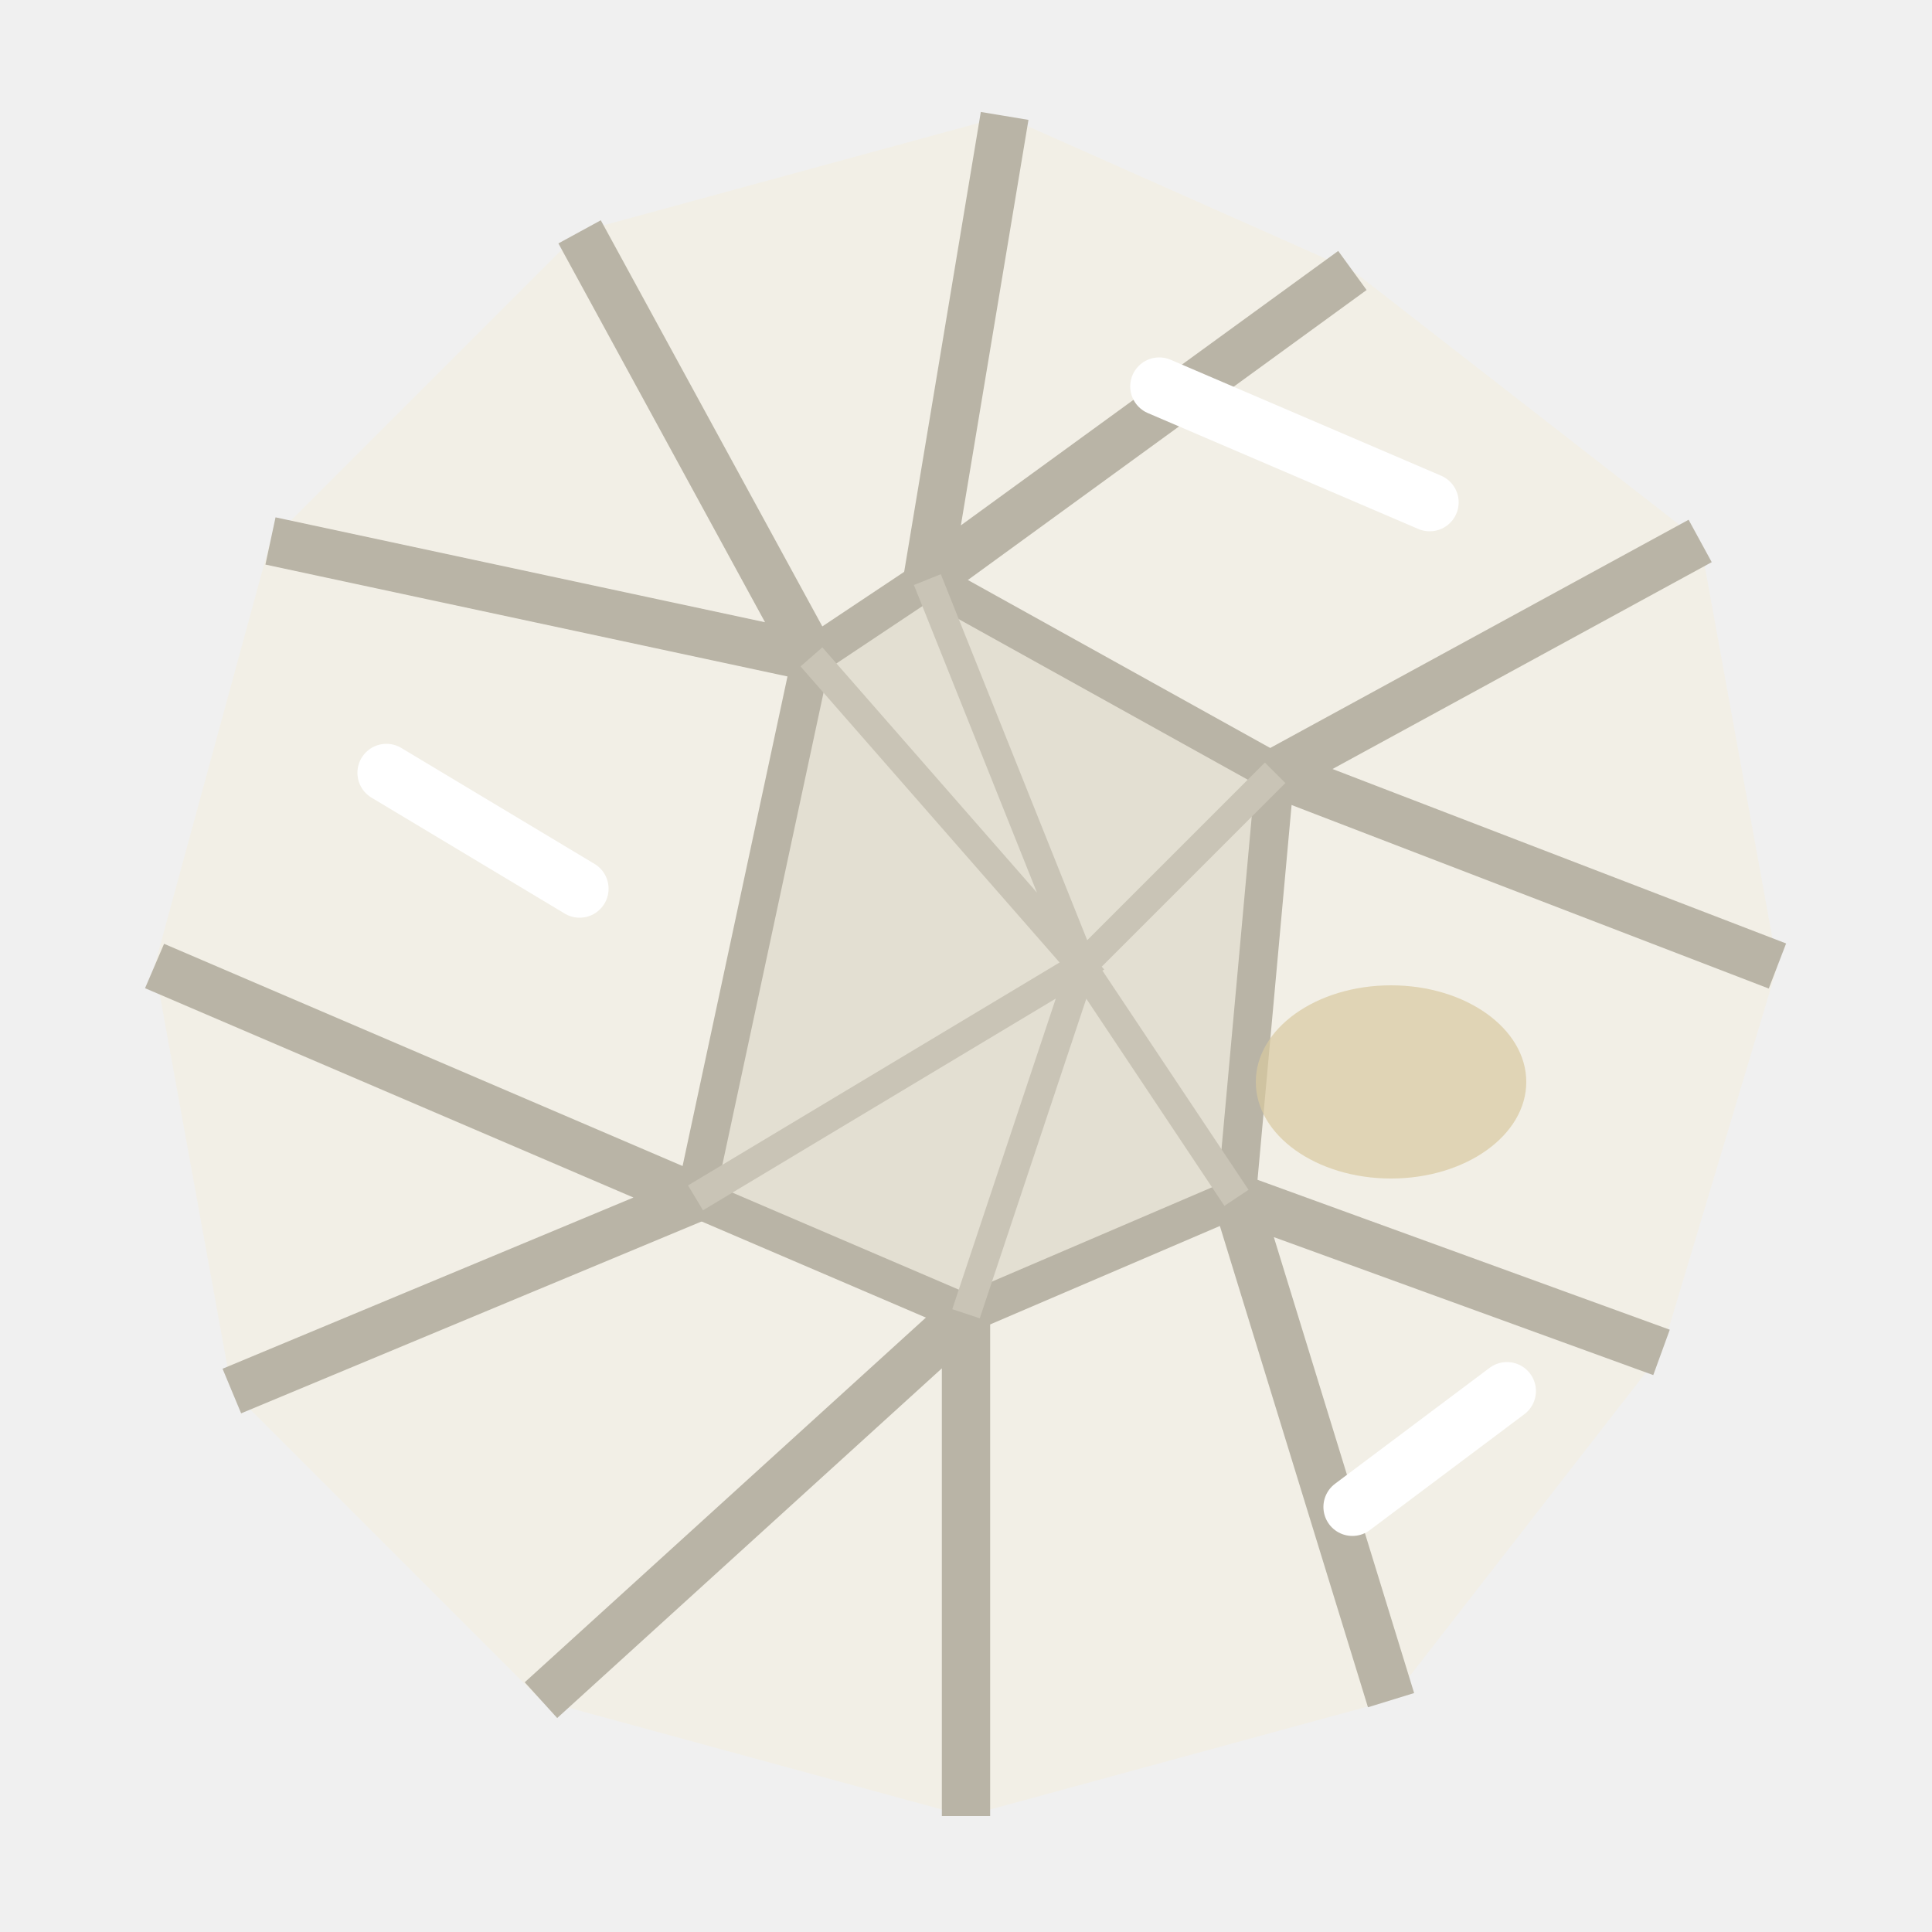
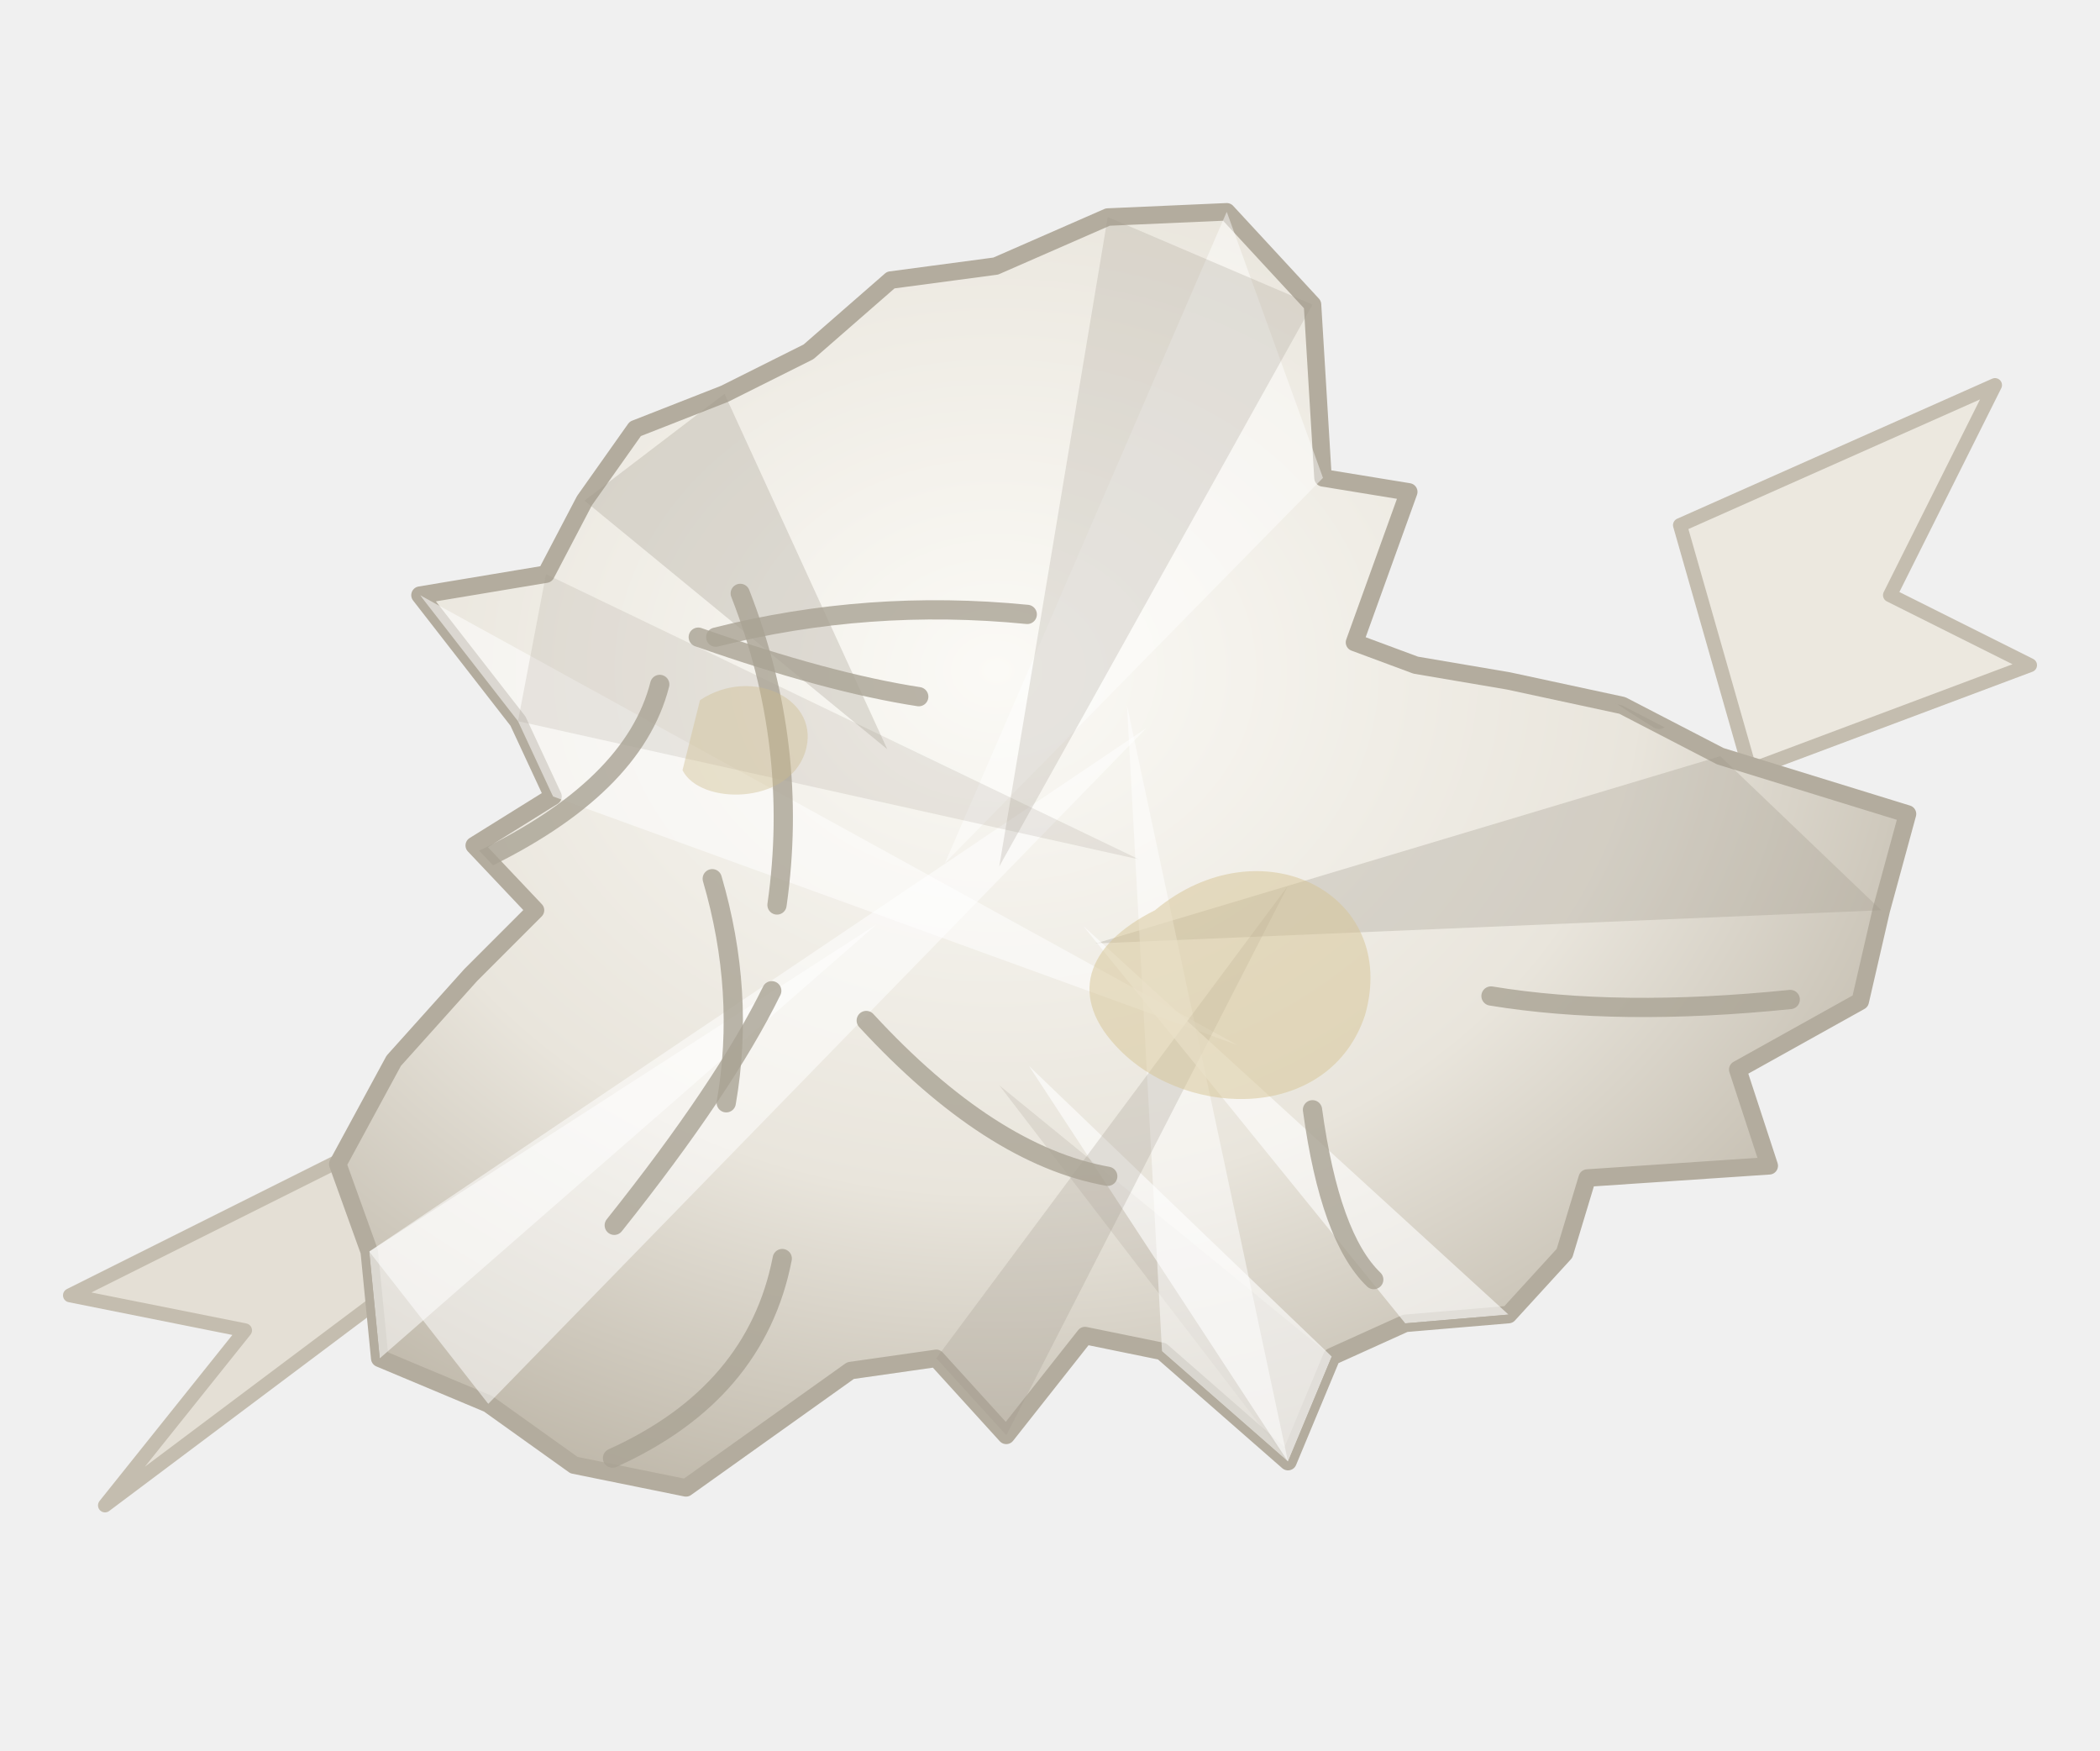
- <svg xmlns="http://www.w3.org/2000/svg" viewBox="0 0 100 100">
-   <path d="M30 12 L52 6 L70 14 L88 28 L92 50 L86 70 L72 88 L50 94 L28 88 L12 72 L8 50 L14 28 Z" fill="#f2efe6" />
-   <path d="M30 12 L42 34 L14 28 M52 6 L48 30 L70 14 M88 28 L66 40 L92 50 M86 70 L64 62 L72 88 M50 94 L50 68 L28 88 M12 72 L36 62 L8 50" fill="none" stroke="#b9b4a6" stroke-width="2.5" stroke-linejoin="round" />
-   <path d="M42 34 L48 30 L66 40 L64 62 L50 68 L36 62 Z" fill="#e3dfd2" stroke="#b9b4a6" stroke-width="2" />
-   <path d="M48 30 L56 50 L66 40 M56 50 L50 68 M56 50 L64 62 M36 62 L56 50 L42 34" fill="none" stroke="#c9c4b6" stroke-width="1.5" />
-   <path d="M20 40 L30 46 M70 78 L78 72 M60 20 L74 26" stroke="#ffffff" stroke-width="3" stroke-linecap="round" />
-   <ellipse cx="72" cy="56" rx="7" ry="5" fill="#d9c9a0" opacity="0.7" />
+ <svg xmlns="http://www.w3.org/2000/svg" viewBox="0 0 120 100">
+   <defs>
+     <radialGradient id="shade" cx="42%" cy="36%" r="68%">
+       <stop offset="0" stop-color="#fbfaf6" />
+       <stop offset="0.6" stop-color="#e9e5dc" />
+       <stop offset="1" stop-color="#bfb8aa" />
+     </radialGradient>
+     <clipPath id="c">
+       <path d="M107.5 52.0 L106.3 57.2 L99.3 61.1 L101.1 66.6 L90.7 67.3 L89.4 71.6 L86.2 75.1 L80.3 75.6 L76.1 77.5 L73.6 83.5 L66.4 77.2 L62.0 76.3 L57.5 82.0 L53.5 77.6 L48.6 78.3 L39.2 85.0 L32.8 83.7 L27.9 80.2 L21.7 77.6 L21.1 71.5 L19.3 66.5 L22.5 60.6 L26.9 55.7 L30.6 52.0 L27.1 48.3 L31.6 45.5 L29.6 41.2 L24.0 34.0 L31.2 32.8 L33.4 28.6 L36.3 24.5 L41.4 22.5 L46.2 20.1 L50.9 16.0 L56.9 15.2 L63.3 12.4 L70.1 12.1 L75.0 17.4 L75.6 27.3 L80.5 28.1 L77.4 36.7 L80.9 38.0 L86.2 38.9 L92.7 40.3 L98.3 43.2 L109.0 46.5 Z" />
+     </clipPath>
+   </defs>
+   <path d="M96 30 L114 22 L108 34 L116 38 L100 44 Z" fill="#ece8df" stroke="#c4bdaf" stroke-width="0.8" stroke-linejoin="round" />
+   <path d="M22 74 L6 86 L14 76 L4 74 L20 66 Z" fill="#e4dfd5" stroke="#c4bdaf" stroke-width="0.8" stroke-linejoin="round" />
+   <path d="M107.5 52.0 L106.3 57.2 L99.3 61.1 L101.1 66.6 L90.7 67.3 L89.4 71.6 L86.2 75.1 L80.3 75.6 L76.1 77.5 L73.6 83.5 L66.4 77.2 L62.0 76.3 L57.5 82.0 L53.5 77.6 L48.6 78.3 L39.2 85.0 L32.8 83.7 L27.9 80.2 L21.7 77.6 L21.1 71.5 L19.3 66.5 L22.5 60.6 L26.9 55.7 L30.6 52.0 L27.1 48.3 L31.6 45.5 L29.6 41.2 L24.0 34.0 L31.2 32.8 L33.4 28.6 L36.3 24.5 L41.4 22.5 L46.2 20.1 L50.9 16.0 L56.9 15.2 L63.3 12.4 L70.1 12.1 L75.0 17.4 L75.6 27.3 L80.5 28.1 L77.4 36.7 L80.9 38.0 L86.2 38.9 L92.7 40.3 L98.3 43.2 L109.0 46.5 Z" fill="url(#shade)" stroke="#b3ac9e" stroke-width="1" stroke-linejoin="round" />
+   <g clip-path="url(#c)">
+     <path d="M62.6 53.9 L98.3 43.2 L107.5 52.0 Z" fill="#9e978a" opacity="0.30" />
+     <path d="M65.5 41.6 L27.9 80.2 L21.1 71.5 Z" fill="#ffffff" opacity="0.53" />
+     <path d="M54.0 49.3 L70.1 12.1 L75.6 27.3 Z" fill="#ffffff" opacity="0.46" />
+     <path d="M50.7 42.8 L33.4 28.6 L41.4 22.5 Z" fill="#9e978a" opacity="0.29" />
+     <path d="M57.1 62.0 L76.1 77.5 L73.6 83.5 Z" fill="#9e978a" opacity="0.20" />
+     <path d="M70.7 59.7 L31.6 45.5 L24.0 34.0 Z" fill="#ffffff" opacity="0.52" />
+     <path d="M65.1 49.1 L29.6 41.2 L31.2 32.8 Z" fill="#9e978a" opacity="0.19" />
+     <path d="M64.4 40.3 L73.6 83.5 L66.4 77.2 Z" fill="#ffffff" opacity="0.50" />
+     <path d="M50.1 52.8 L21.7 77.6 L21.1 71.5 Z" fill="#ffffff" opacity="0.53" />
+     <path d="M58.8 60.9 L76.1 77.5 L73.6 83.5 Z" fill="#ffffff" opacity="0.62" />
+     <path d="M57.1 49.5 L63.3 12.4 L75.0 17.4 Z" fill="#9e978a" opacity="0.24" />
+     <path d="M73.6 50.6 L57.5 82.0 L53.5 77.6 Z" fill="#9e978a" opacity="0.26" />
+     <path d="M61.9 52.9 L86.2 75.1 L80.3 75.6 Z" fill="#ffffff" opacity="0.60" />
+     <path d="M37.7 39.1 Q36.2 45.0 27.4 49.2" stroke="#a9a294" stroke-width="1.1" fill="none" stroke-linecap="round" opacity="0.8" />
+     <path d="M58.7 35.1 Q49.6 34.2 40.9 36.4" stroke="#a9a294" stroke-width="1.1" fill="none" stroke-linecap="round" opacity="0.8" />
+     <path d="M41.5 63.0 Q42.6 56.7 40.7 50.2" stroke="#a9a294" stroke-width="1.1" fill="none" stroke-linecap="round" opacity="0.8" />
+     <path d="M44.7 71.9 Q43.2 79.6 35.0 83.3" stroke="#a9a294" stroke-width="1.1" fill="none" stroke-linecap="round" opacity="0.8" />
+     <path d="M49.5 58.3 Q56.6 66.0 63.3 67.2" stroke="#a9a294" stroke-width="1.1" fill="none" stroke-linecap="round" opacity="0.8" />
+     <path d="M52.5 39.8 Q47.3 39.0 39.9 36.4" stroke="#a9a294" stroke-width="1.1" fill="none" stroke-linecap="round" opacity="0.8" />
+     <path d="M75.0 63.4 Q76.0 70.7 78.5 73.1" stroke="#a9a294" stroke-width="1.1" fill="none" stroke-linecap="round" opacity="0.8" />
+     <path d="M44.4 51.7 Q45.7 42.6 42.3 33.9" stroke="#a9a294" stroke-width="1.1" fill="none" stroke-linecap="round" opacity="0.8" />
+     <path d="M44.1 56.6 Q41.4 62.1 35.1 70.0" stroke="#a9a294" stroke-width="1.1" fill="none" stroke-linecap="round" opacity="0.8" />
+     <path d="M84.7 33.5 Q88.5 37.2 94.8 41.1" stroke="#a9a294" stroke-width="1.1" fill="none" stroke-linecap="round" opacity="0.8" />
+     <path d="M85.2 56.9 Q92.5 58.1 102.3 57.1" stroke="#a9a294" stroke-width="1.1" fill="none" stroke-linecap="round" opacity="0.8" />
+     <path d="M66 52 C72 47 80 51 78 58 C76 64 68 64 64 60 C61 57 62 54 66 52 Z" fill="#d6c493" opacity="0.5" />
+     <path d="M40 40 C43 38 47 40 46 43 C45 46 40 46 39 44 Z" fill="#cdbb8c" opacity="0.4" />
+   </g>
</svg>
